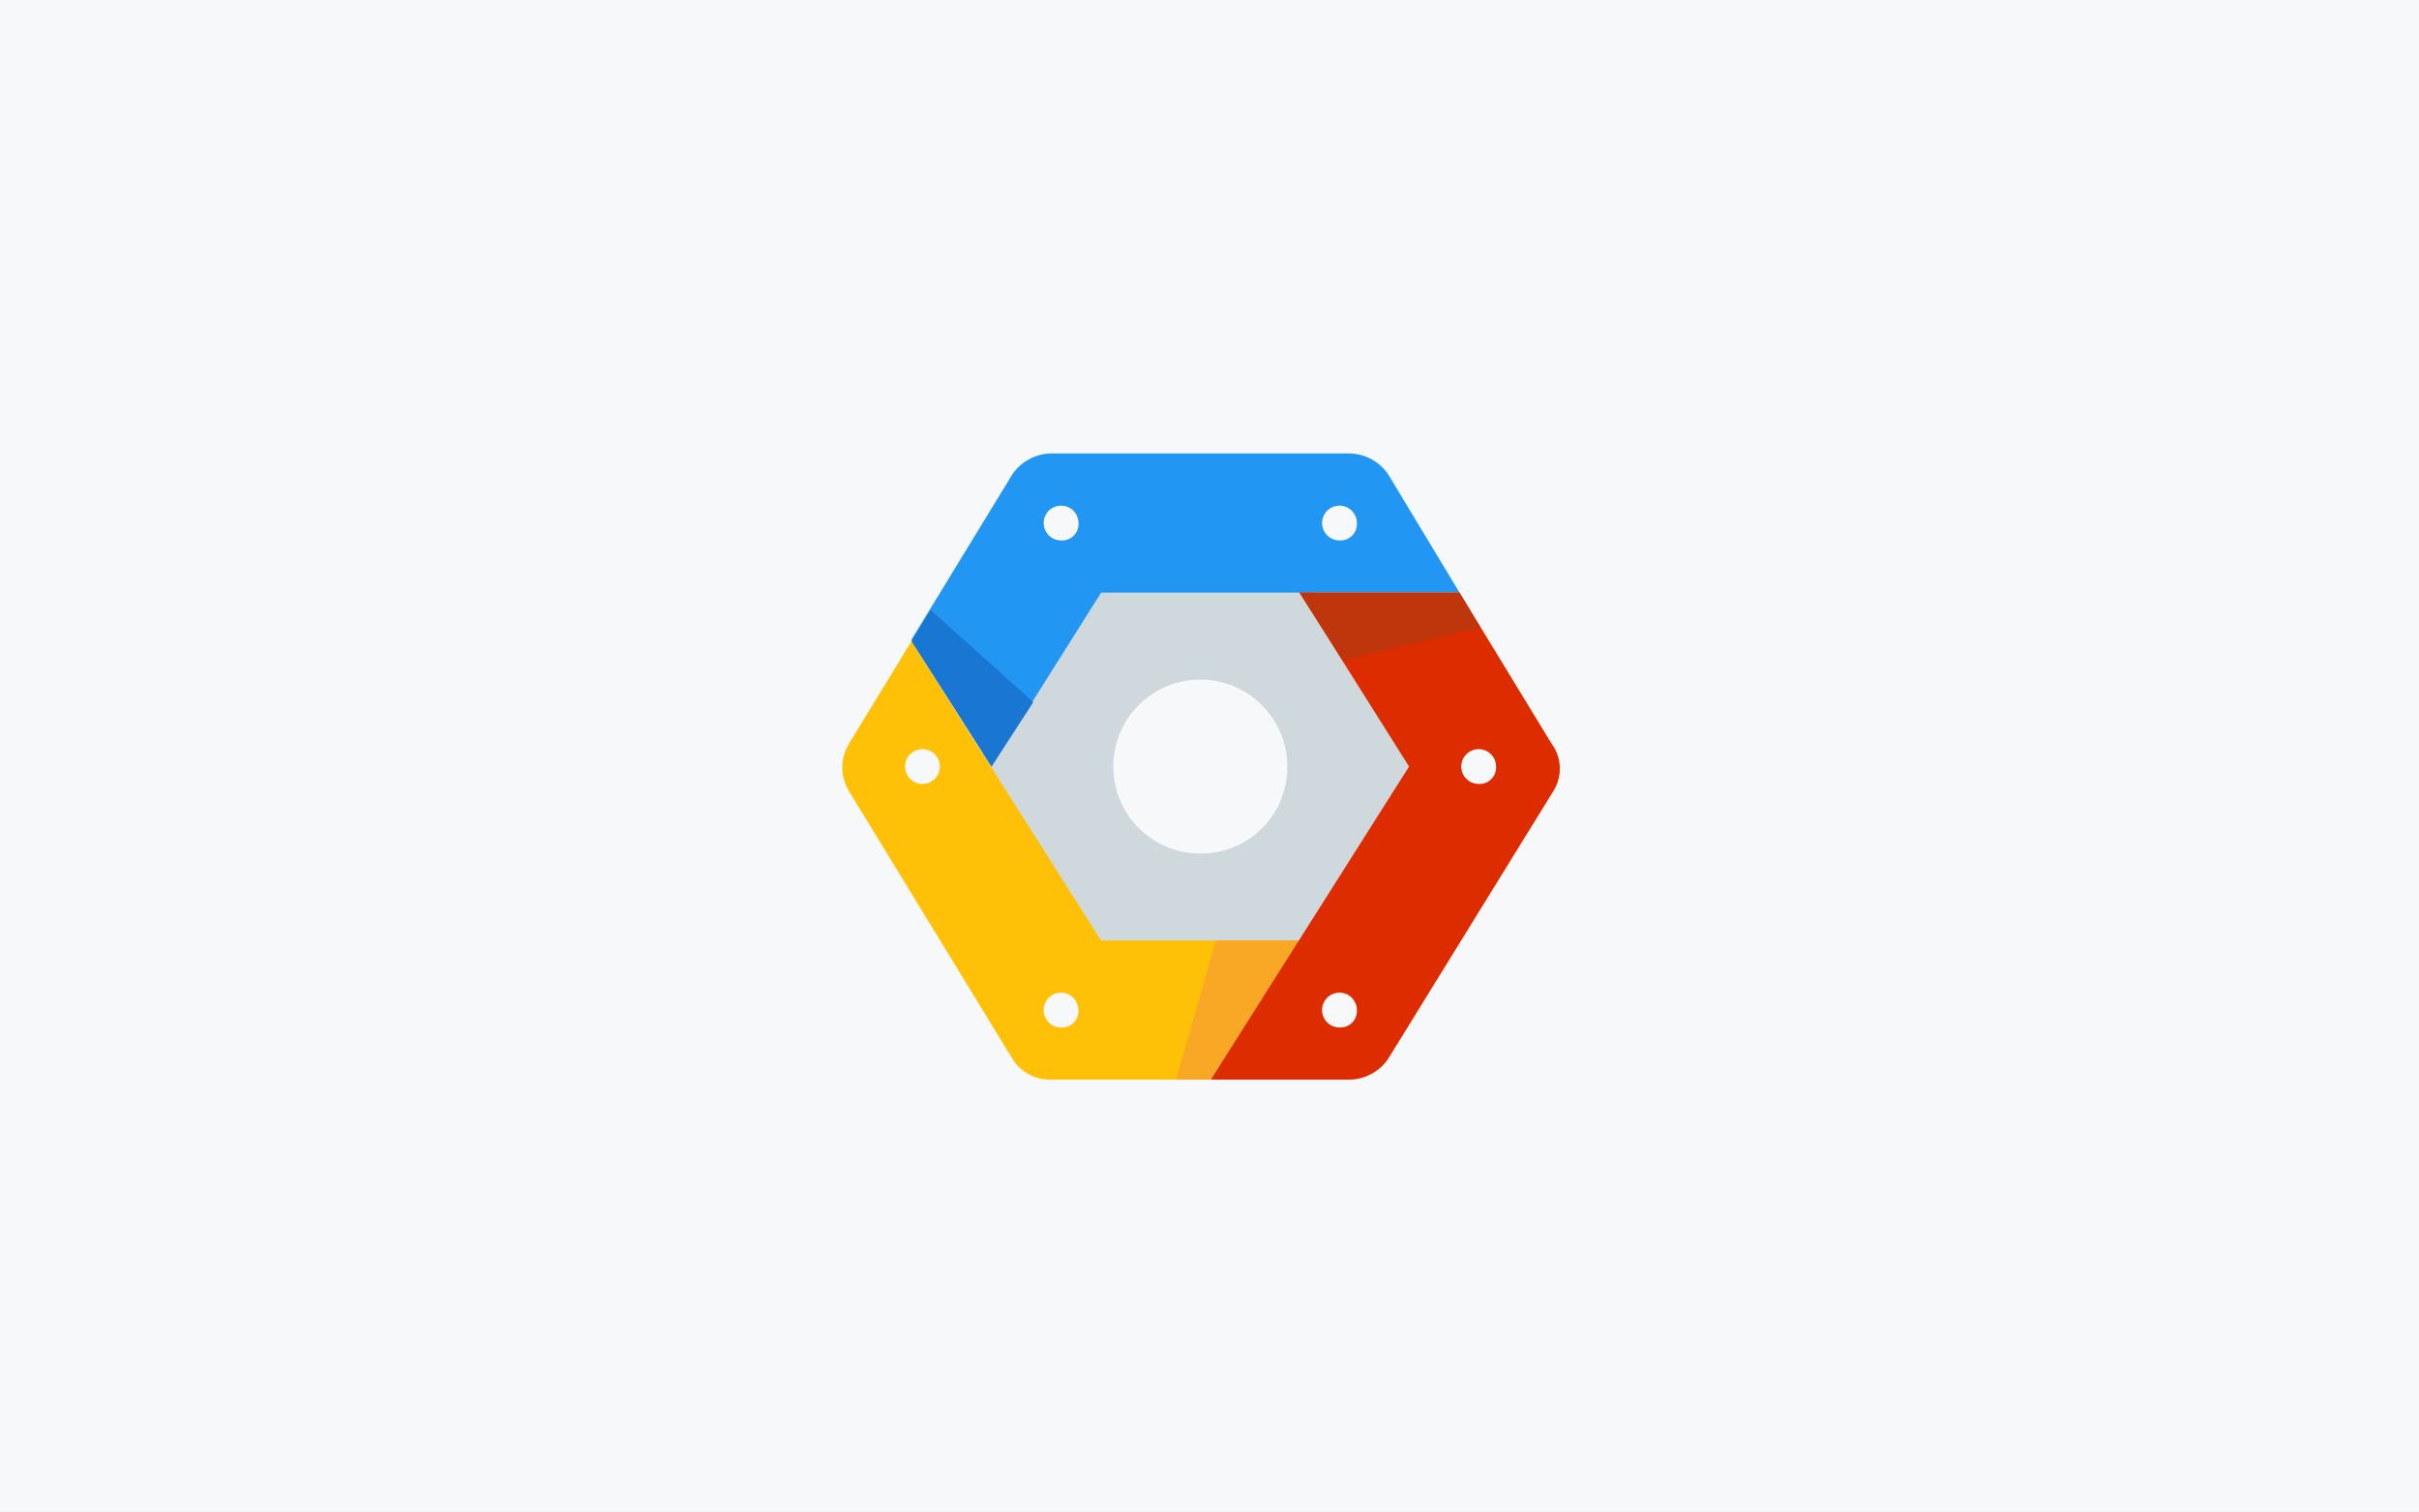
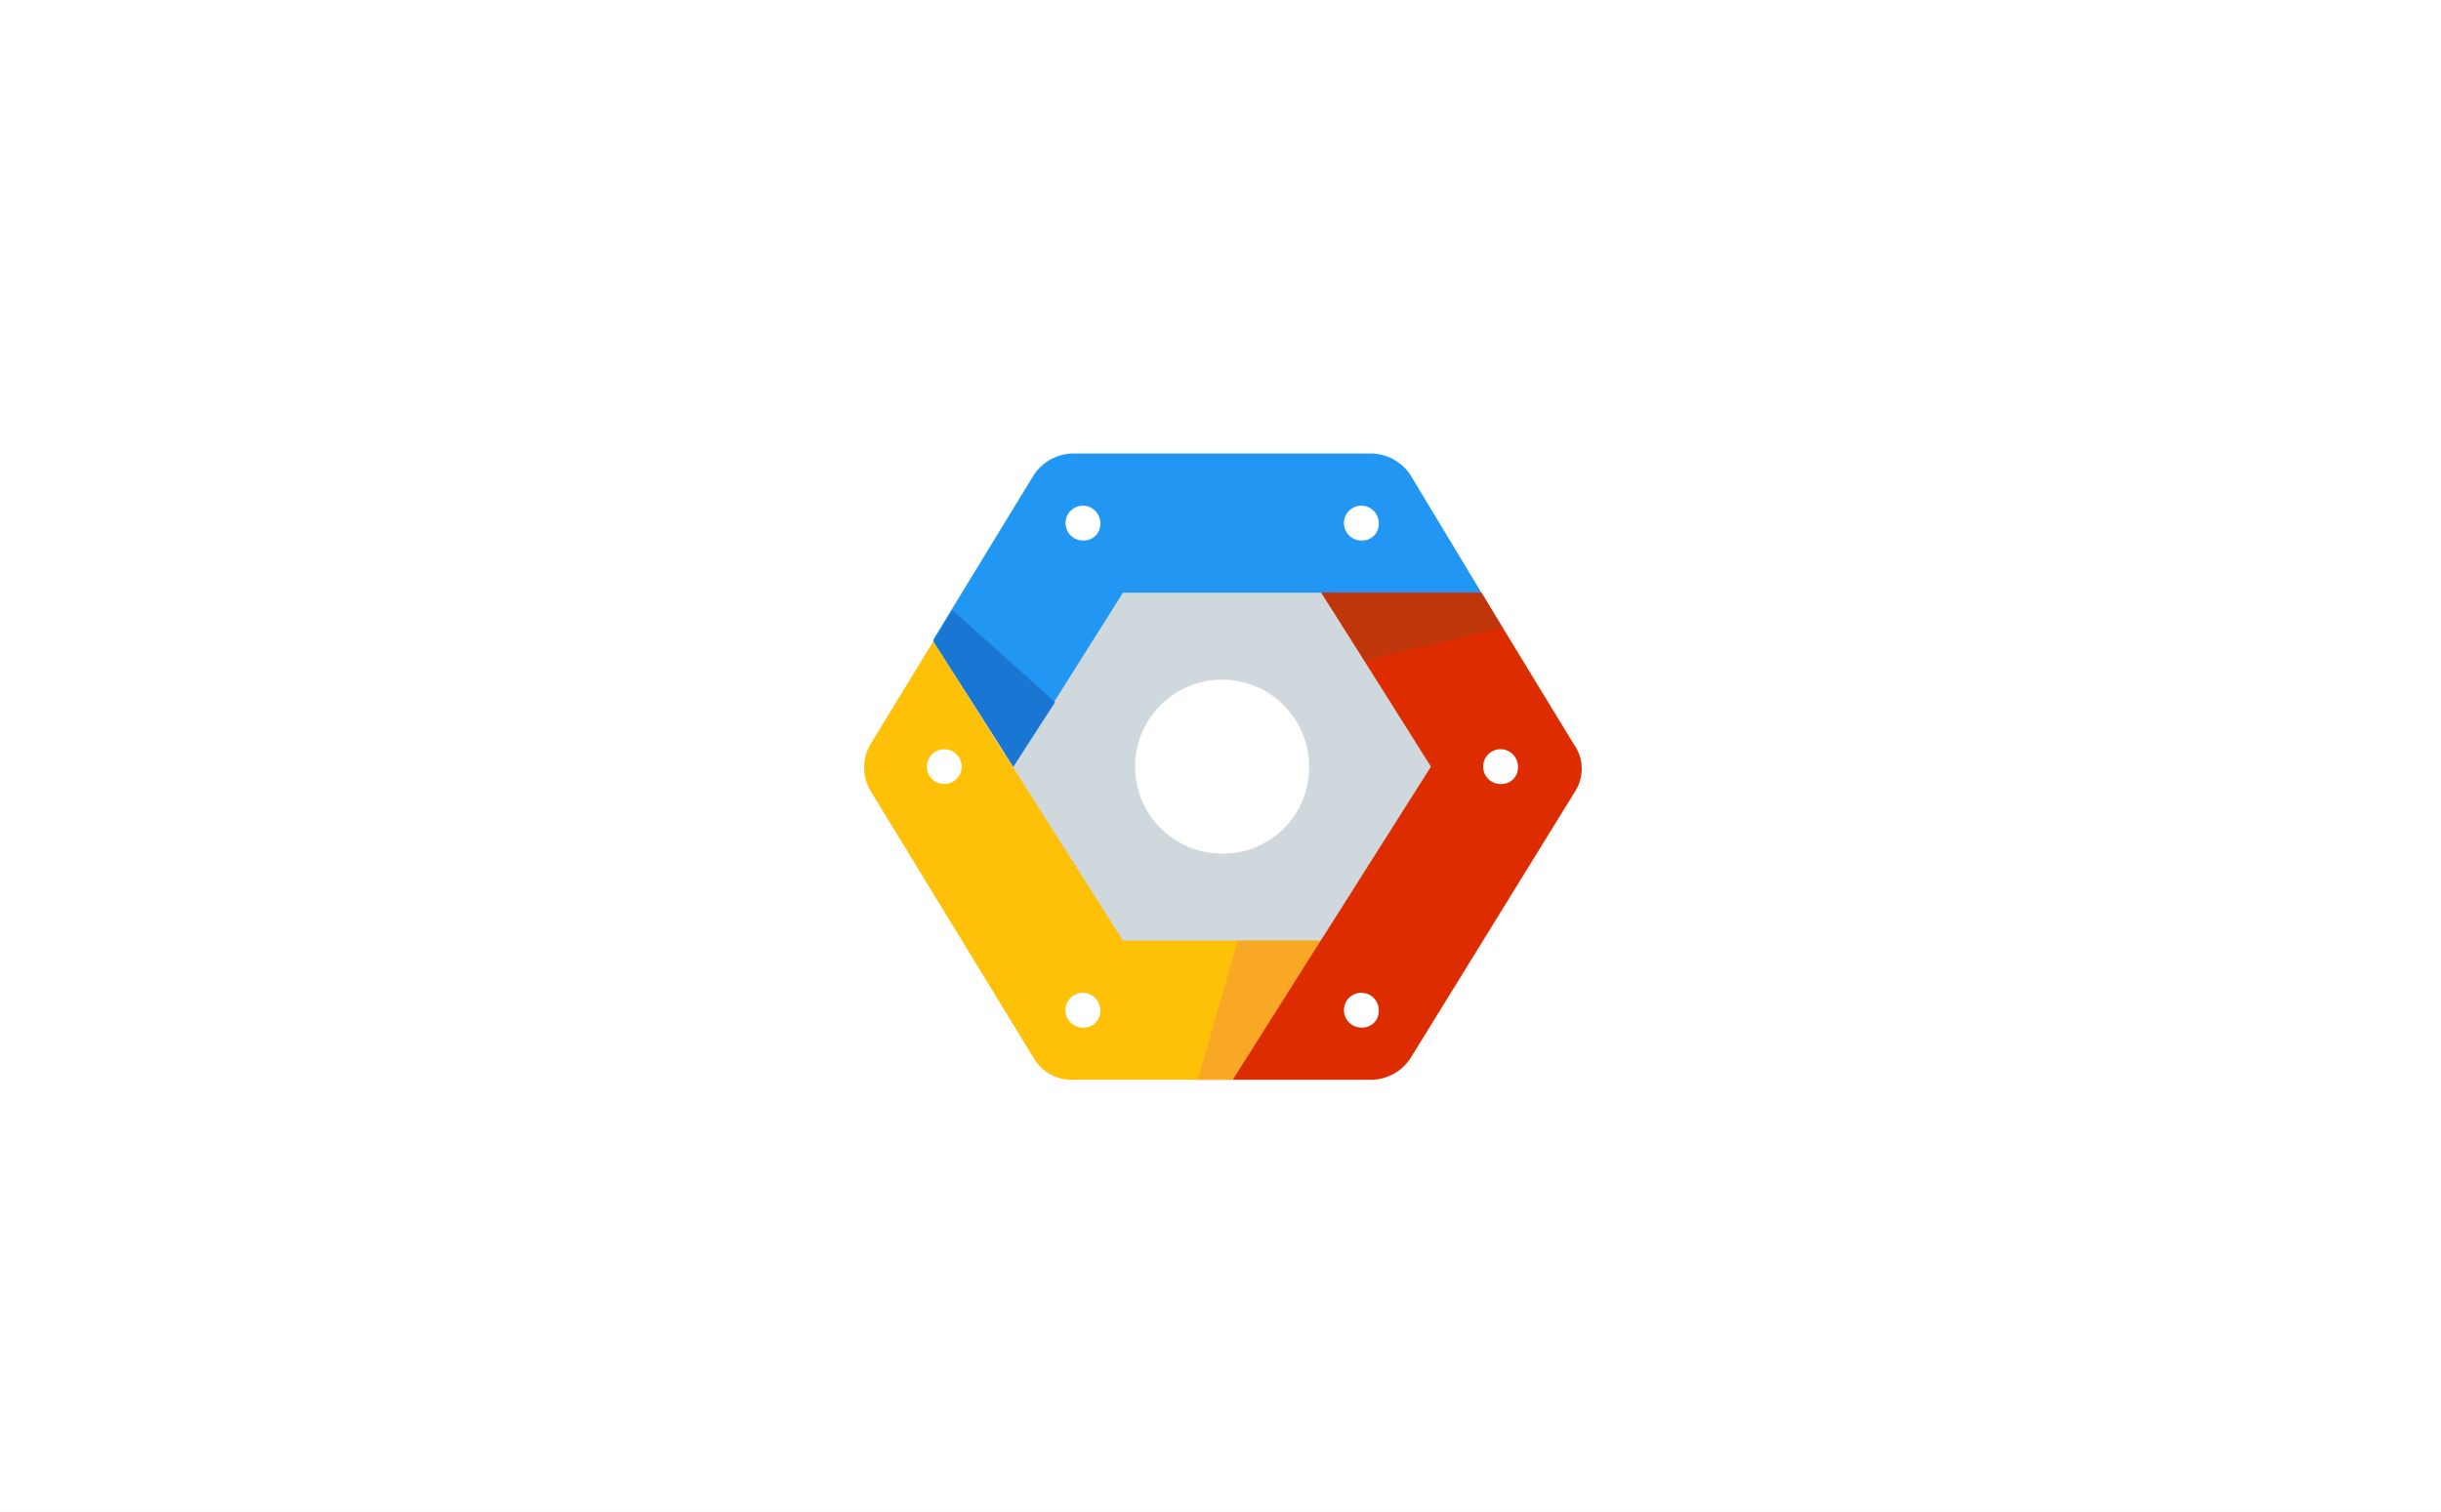
- <svg xmlns="http://www.w3.org/2000/svg" width="112" height="70" viewBox="0 0 112 70">
-   <g id="组_4551" data-name="组 4551" transform="translate(-841 -375)">
-     <rect id="矩形_3885" data-name="矩形 3885" width="112" height="70" transform="translate(841 375)" fill="#f7f8f9" />
-     <g id="icons8-google-cloud-platform" transform="translate(876.574 390)">
+ <svg xmlns="http://www.w3.org/2000/svg" width="113" height="70" viewBox="0 0 113 70">
+   <g id="组_4557" data-name="组 4557" transform="translate(-841 -386)">
+     <rect id="矩形_3605" data-name="矩形 3605" width="113" height="70" transform="translate(841 386)" fill="#fff" />
+     <g id="icons8-google-cloud-platform" transform="translate(877.576 401)">
      <path id="路径_13632" data-name="路径 13632" d="M26.306,13H16.639L11,21.861l5.639,8.861h9.667l5.639-8.861ZM21.472,25.889A4.028,4.028,0,1,1,25.5,21.861,3.989,3.989,0,0,1,21.472,25.889Z" transform="translate(-1.473 -1.361)" fill="#cfd8dc" />
      <path id="路径_13633" data-name="路径 13633" d="M29.472,6.967A2.214,2.214,0,0,0,27.7,6H13.844a2.214,2.214,0,0,0-1.772.967L7.4,14.619,11.106,20.5l5.075-8.056H32.775ZM14.328,10.028a.806.806,0,1,1,.806-.806A.761.761,0,0,1,14.328,10.028Zm12.889,0a.806.806,0,1,1,.806-.806A.761.761,0,0,1,27.217,10.028Z" transform="translate(-0.773)" fill="#2196f3" />
      <path id="路径_13634" data-name="路径 13634" d="M15.408,30.656,6.627,16.8l-2.9,4.753a2.109,2.109,0,0,0,0,2.175L11.3,36.133a2.021,2.021,0,0,0,1.772.967H20.4l4.108-6.444Zm-8.3-7.25a.806.806,0,0,1,0-1.611.806.806,0,1,1,0,1.611Zm6.444,11.278a.806.806,0,1,1,.806-.806A.761.761,0,0,1,13.555,34.683Z" transform="translate(0 -2.1)" fill="#ffc107" />
      <path id="路径_13635" data-name="路径 13635" d="M7.4,16.45l3.706,5.8,1.933-2.981L8.286,15Z" transform="translate(-0.773 -1.75)" fill="#1976d2" />
      <path id="路径_13636" data-name="路径 13636" d="M24.211,40.444,28.319,34H24.453L22.6,40.444Z" transform="translate(-3.728 -5.444)" fill="#f9a825" />
      <path id="路径_13637" data-name="路径 13637" d="M40.389,21.008,36.119,14H28.708l5.075,8.056L24.6,36.556h6.444a2.214,2.214,0,0,0,1.772-.967l7.653-12.406A1.943,1.943,0,0,0,40.389,21.008ZM30.561,34.139a.806.806,0,1,1,.806-.806A.761.761,0,0,1,30.561,34.139Zm6.444-11.278a.806.806,0,1,1,.806-.806A.761.761,0,0,1,37.006,22.861Z" transform="translate(-4.117 -1.556)" fill="#dd2c00" />
      <path id="路径_13638" data-name="路径 13638" d="M37.111,14H29.7l2.014,3.142,6.364-1.531Z" transform="translate(-5.109 -1.556)" fill="#bf360c" />
    </g>
  </g>
</svg>
